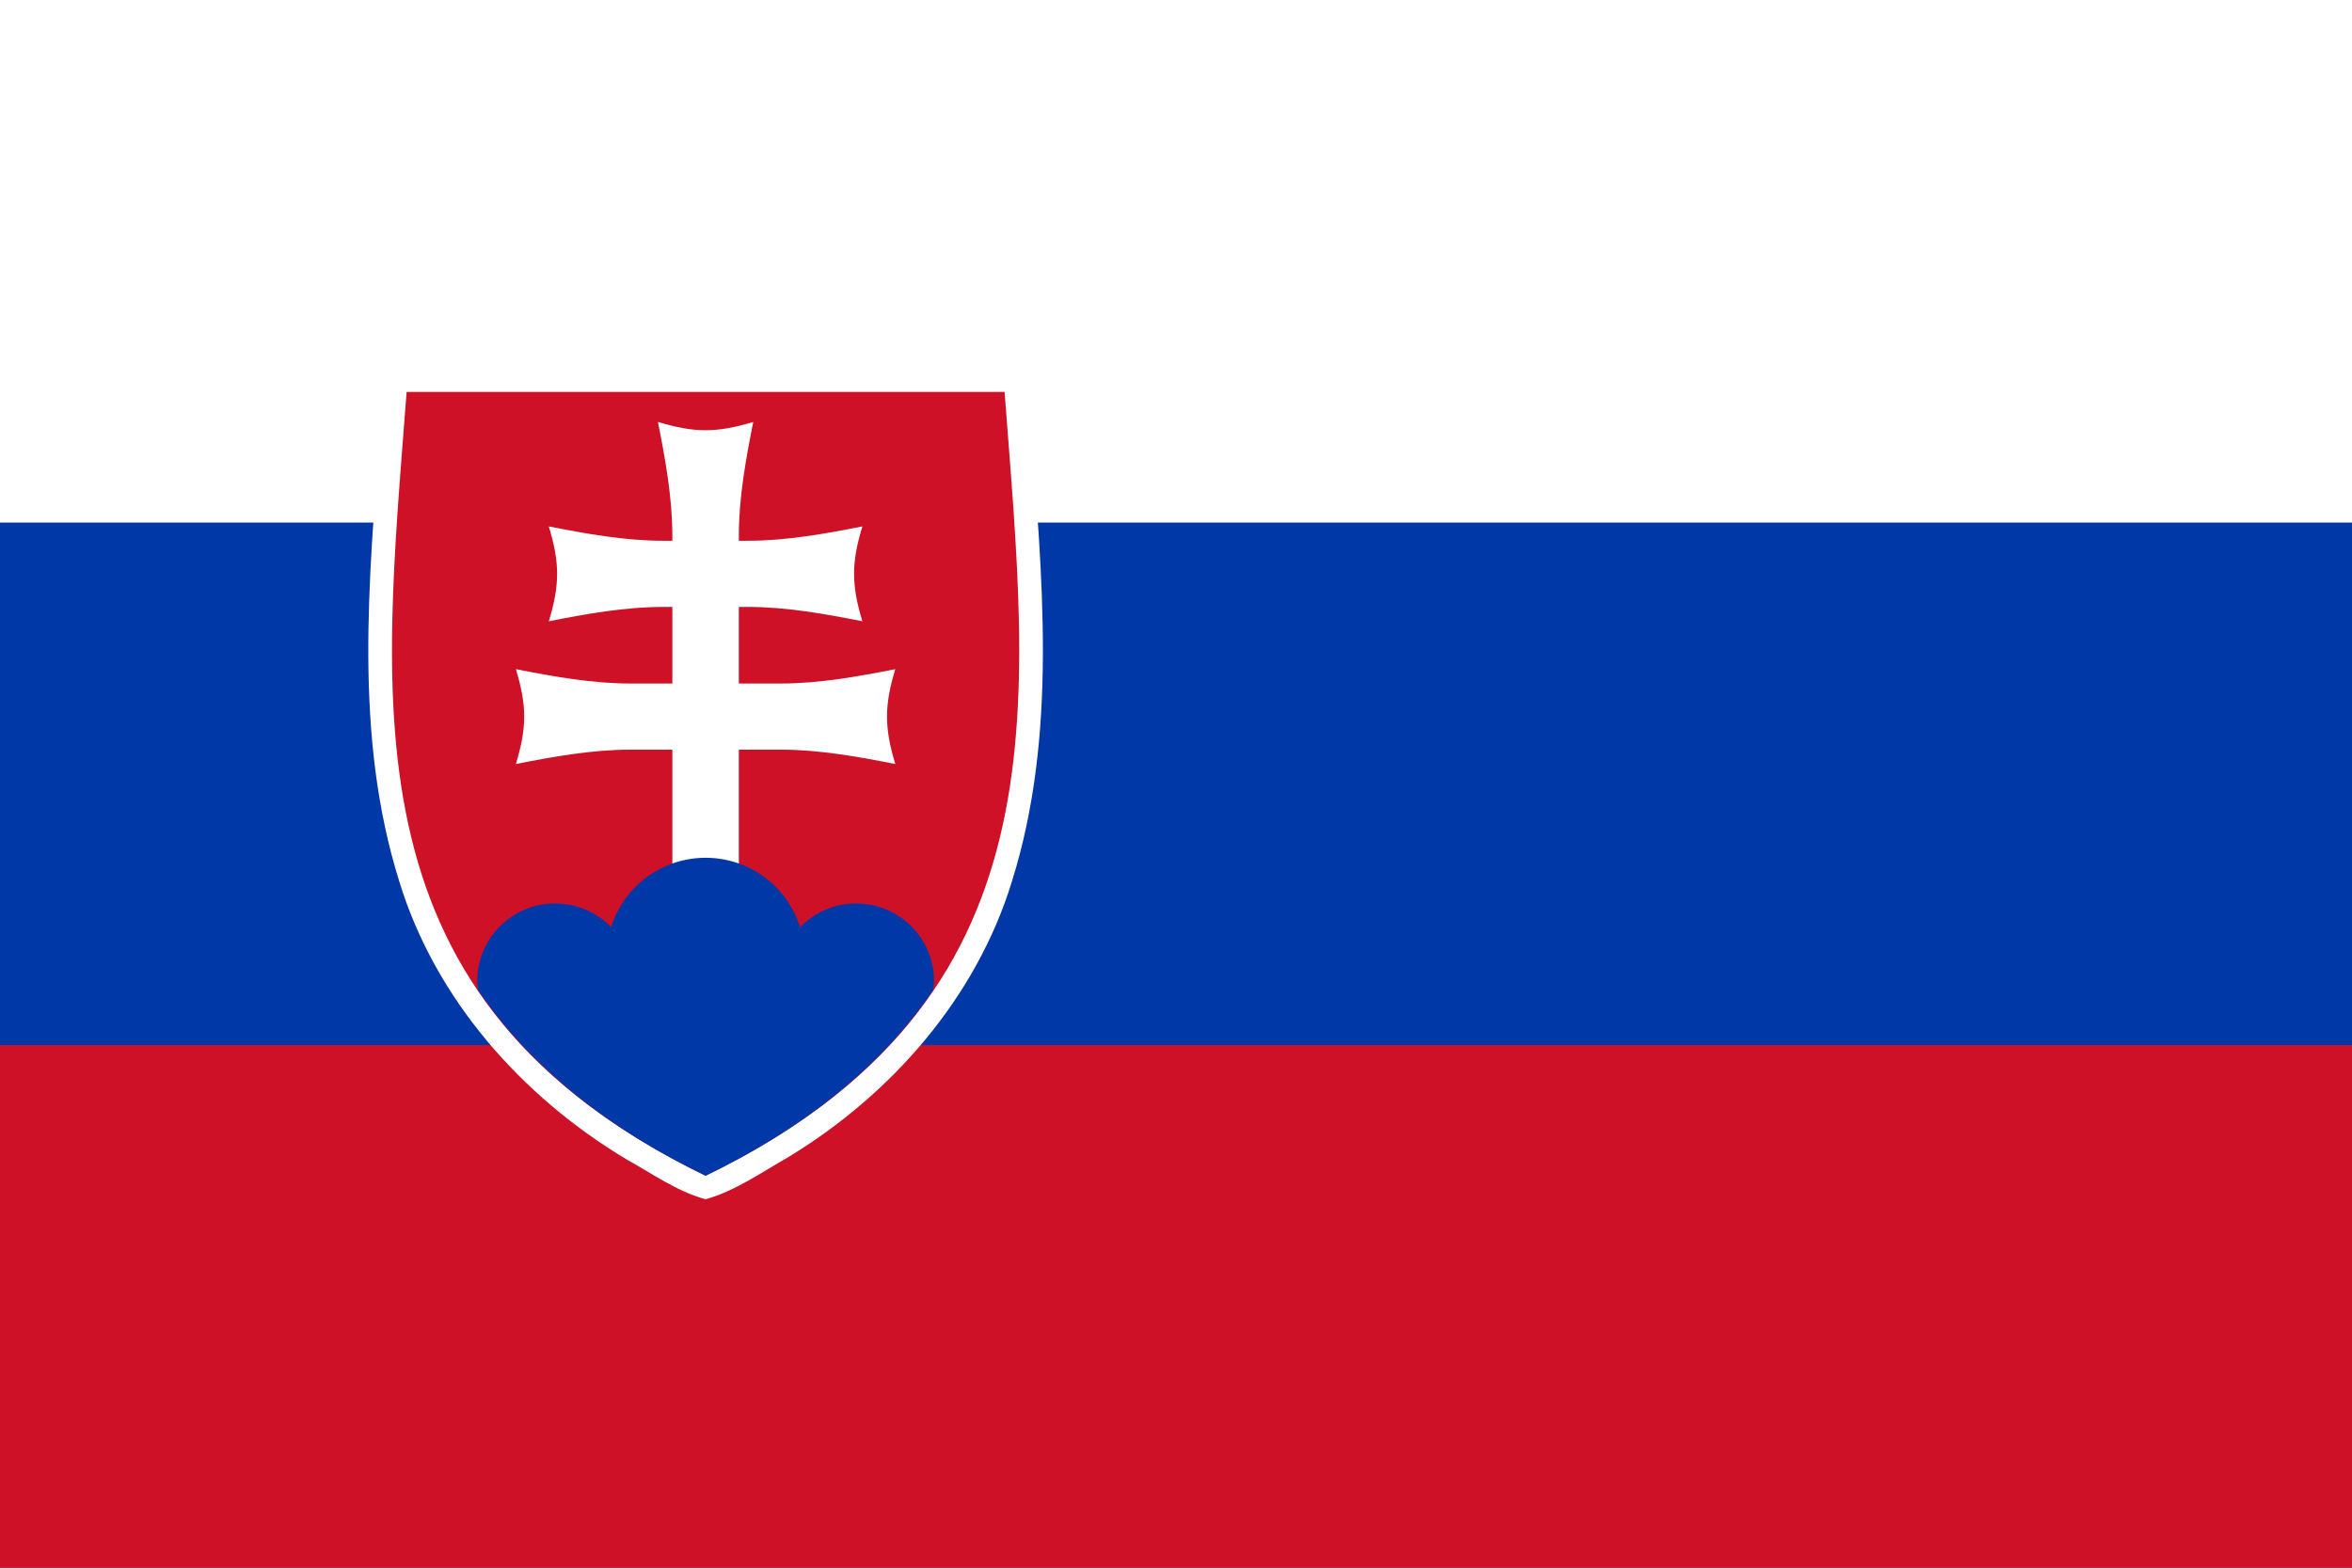
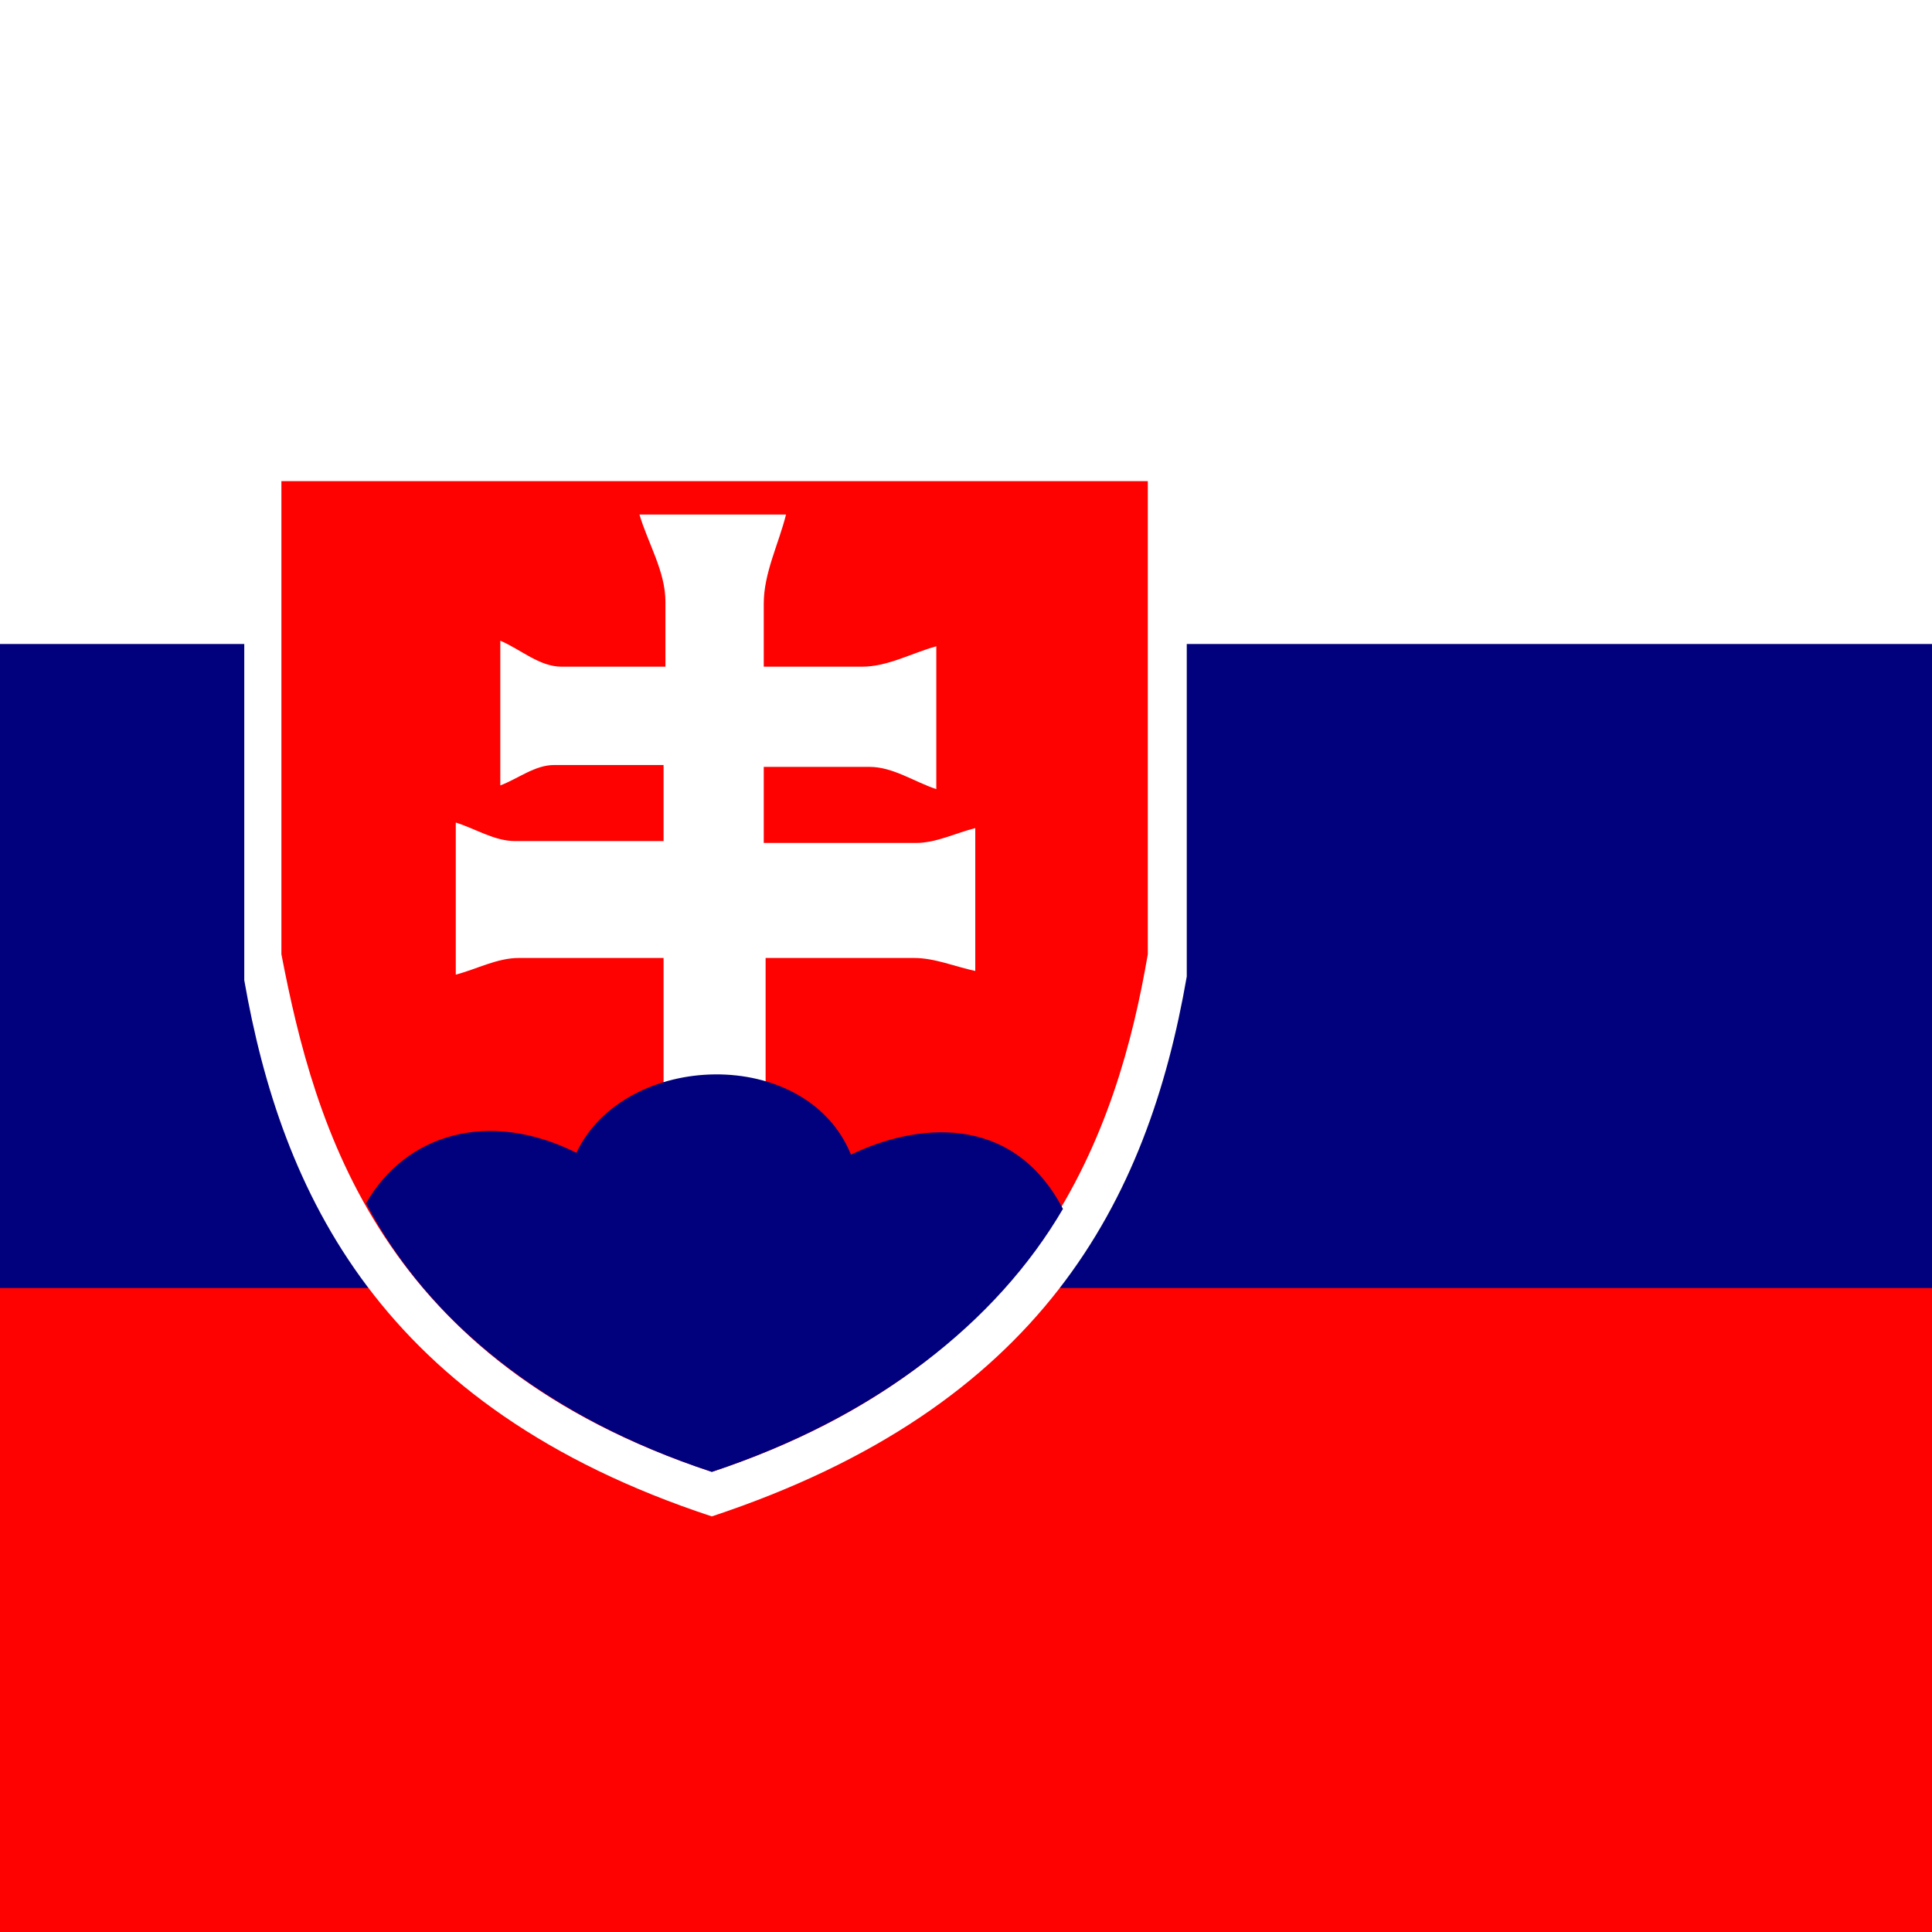
- <svg xmlns="http://www.w3.org/2000/svg" version="1.0" width="900" height="600" viewBox="0 0 450 300">
-   <rect width="450" height="300" fill="#fff" />
-   <rect width="450" height="200" y="100" fill="#0038a8" />
-   <rect width="450" height="100" y="200" fill="#ce1126" />
-   <path d="M 77.802,70.519 C 71.758,70.977 73.463,78.307 72.713,82.469 C 70.581,111.15 67.636,140.757 76.396,168.691 C 83.305,191.235 99.819,209.839 119.829,221.838 C 124.754,224.577 129.552,228.018 135,229.5 C 140.703,227.901 145.741,224.31 150.887,221.393 C 170.583,209.408 186.773,190.954 193.603,168.691 C 202.498,140.29 199.331,110.202 197.175,81.056 C 196.861,77.046 197.466,70.086 191.542,70.519 C 153.628,70.519 115.715,70.519 77.802,70.519 z " style="fill:#ffffff;fill-opacity:1;fill-rule:evenodd;stroke:none;stroke-width:1pt;stroke-linecap:butt;stroke-linejoin:miter;stroke-opacity:1" id="path19697" />
-   <g transform="matrix(0.5,0,0,0.5,-4.952244e-5,150.0002)" id="g1376">
-     <g id="g1388">
-       <path d="M 270,-150 L 270,149.981 C 131.271,82.771 146.44,-28.55 155.593,-150 L 270,-150 z M 270,-150 L 270,149.981 C 408.729,82.771 393.56,-28.55 384.407,-150 L 270,-150 z " style="fill:#ce1126;fill-opacity:1;fill-rule:evenodd;stroke:none;stroke-width:1pt;stroke-linecap:butt;stroke-linejoin:miter;stroke-opacity:1" id="path919" />
-       <g id="g1366">
-         <path d="M 286.199,-67.713 C 300.799,-67.713 315.679,-65.054 329.998,-62.219 C 325.76,-76.125 325.76,-84.622 329.998,-98.528 C 315.679,-95.693 300.799,-93.034 286.199,-93.034 L 253.801,-93.034 C 239.201,-93.034 224.321,-95.693 210.002,-98.528 C 214.24,-84.622 214.24,-76.125 210.002,-62.219 C 224.321,-65.054 239.201,-67.713 253.801,-67.713 L 286.199,-67.713 z " style="fill:#ffffff;fill-opacity:1;fill-rule:evenodd;stroke:none;stroke-width:1pt;stroke-linecap:butt;stroke-linejoin:miter;stroke-opacity:1" id="path3412" />
-         <path d="M 298.799,-13.082 C 313.398,-13.082 328.278,-10.423 342.597,-7.588 C 338.359,-21.494 338.359,-29.991 342.597,-43.897 C 328.278,-41.062 313.398,-38.403 298.799,-38.403 L 241.201,-38.403 C 226.602,-38.403 211.722,-41.062 197.403,-43.897 C 201.641,-29.991 201.641,-21.494 197.403,-7.588 C 211.722,-10.423 226.602,-13.082 241.201,-13.082 L 298.799,-13.082 z " style="fill:#ffffff;fill-opacity:1;fill-rule:evenodd;stroke:none;stroke-width:1pt;stroke-linecap:butt;stroke-linejoin:miter;stroke-opacity:1" id="path5897" />
-         <path d="M 251.756,-138.504 C 254.604,-124.251 257.276,-109.44 257.276,-94.909 L 257.276,90.878 L 282.715,90.878 L 282.715,-94.909 C 282.715,-109.44 285.386,-124.251 288.235,-138.504 C 274.264,-134.285 265.727,-134.285 251.756,-138.504 z " style="fill:#ffffff;fill-opacity:1;fill-rule:evenodd;stroke:none;stroke-width:1pt;stroke-linecap:butt;stroke-linejoin:miter;stroke-opacity:1" id="path10868" />
-         <g transform="matrix(1.919924,0,0,1.911014,-89.99034,-1145.429)" style="fill:#0038a8;fill-opacity:1" id="g16515">
-           <path d="M 157.5,623.344 C 148.935,623.344 142,630.279 142,638.844 C 142,639.497 142.109,640.118 142.188,640.75 C 145.173,645.179 148.665,649.428 152.688,653.531 C 154.213,654.033 155.807,654.375 157.5,654.375 C 166.065,654.375 173.031,647.408 173.031,638.844 C 173.031,630.279 166.065,623.344 157.5,623.344 z " style="fill-rule:evenodd;stroke:none;stroke-width:1pt;stroke-linecap:butt;stroke-linejoin:miter;stroke-opacity:1" id="path13976" />
-           <path d="M 187.5,614.188 C 176.612,614.188 167.781,623.049 167.781,633.938 C 167.781,644.826 176.612,653.656 187.5,653.656 C 198.388,653.656 207.219,644.826 207.219,633.938 C 207.219,623.049 198.388,614.187 187.5,614.188 z " style="fill-rule:evenodd;stroke:none;stroke-width:1pt;stroke-linecap:butt;stroke-linejoin:miter;stroke-opacity:1" id="path15884" />
-           <path d="M 217.5,623.344 C 208.935,623.344 202,630.279 202,638.844 C 202,647.408 208.935,654.375 217.5,654.375 C 219.193,654.375 220.787,654.033 222.312,653.531 C 226.346,649.417 229.853,645.161 232.844,640.719 C 232.92,640.097 233.031,639.486 233.031,638.844 C 233.031,630.279 226.065,623.344 217.5,623.344 z " style="fill-rule:evenodd;stroke:none;stroke-width:1pt;stroke-linecap:butt;stroke-linejoin:miter;stroke-opacity:1" id="path15882" />
-           <path d="M 144.625,644.125 C 154.1,656.843 167.725,668.25 187.5,677.875 C 207.275,668.25 220.9,656.843 230.375,644.125 L 144.625,644.125 z " style="fill-rule:evenodd;stroke:none;stroke-width:1pt;stroke-linecap:butt;stroke-linejoin:miter;stroke-opacity:1" id="path15876" />
-         </g>
-       </g>
-     </g>
+ <svg xmlns="http://www.w3.org/2000/svg" id="svg378" height="512" width="512" version="1" y="0" x="0">
+   <defs id="defs380">
+     <clipPath id="clipPath4897" clipPathUnits="userSpaceOnUse">
+       <rect id="rect4899" fill-opacity="0.67" height="708.66" width="708.66" y="-0" x="95.503" />
+     </clipPath>
+   </defs>
+   <g id="flag" fill-rule="evenodd" clip-path="url(#clipPath4897)" transform="matrix(.72249 0 0 .72249 -69 .0000024116)" stroke-width="1pt">
+     <rect id="rect171" height="708.66" width="1063" y="0" x="0" fill="#fff" />
+     <rect id="rect403" height="472.44" width="1063" y="236.22" x="0" fill="#01017e" />
+     <rect id="rect135" height="236.22" width="1063" y="472.44" x="0" fill="#fe0101" />
+     <path id="path150" d="m185.1 160.83v198.72c13.61 77.581 49.679 156.52 171.49 196.67 121.14-40.151 159.92-115.69 174.22-198.04v-197.35h-345.71z" fill="#fff" />
+     <path id="path140" d="m198.72 176.48v173.54c12.24 63.29 36.06 149.72 157.88 189.87 121.13-40.15 149.04-126.58 159.92-189.87v-173.54h-317.81z" fill="#fe0101" />
+     <path id="path153" d="m375.65 281.29v27.902h55.804c7.482 0 14.518-3.63 21.777-5.445v52.401c-7.486-1.588-14.805-4.763-22.458-4.763h-54.442v63.97l-37.43-1.361v-62.609h-53.081c-7.978 0-15.425 4.083-23.138 6.124v-55.803c7.259 2.268 14.172 6.805 21.777 6.805h54.442v-27.902h-40.151c-7.036 0-13.157 4.991-19.736 7.486v-53.081c7.486 3.176 14.326 9.527 22.458 9.527h38.11v-23.819c0-11.125-6.352-21.323-9.528-31.985h53.762c-2.722 10.889-8.166 21.442-8.166 32.666v23.138h36.068c9.411 0 18.148-4.99 27.222-7.485v52.401c-8.167-2.722-15.892-8.167-24.5-8.167h-38.79z" fill="#fff" />
+     <path id="path152" d="m306.92 422.84c-31.986-15.993-62.54-7.062-77.156 18.544 22.713 43.384 65.927 78.431 126.84 98.507 60.568-20.076 104.63-55.123 128.79-96.465-18.82-35.903-54.613-31.135-77.751-19.905-16.333-40.152-83.025-38.11-100.72-0.681z" fill="#01017e" />
  </g>
</svg>
